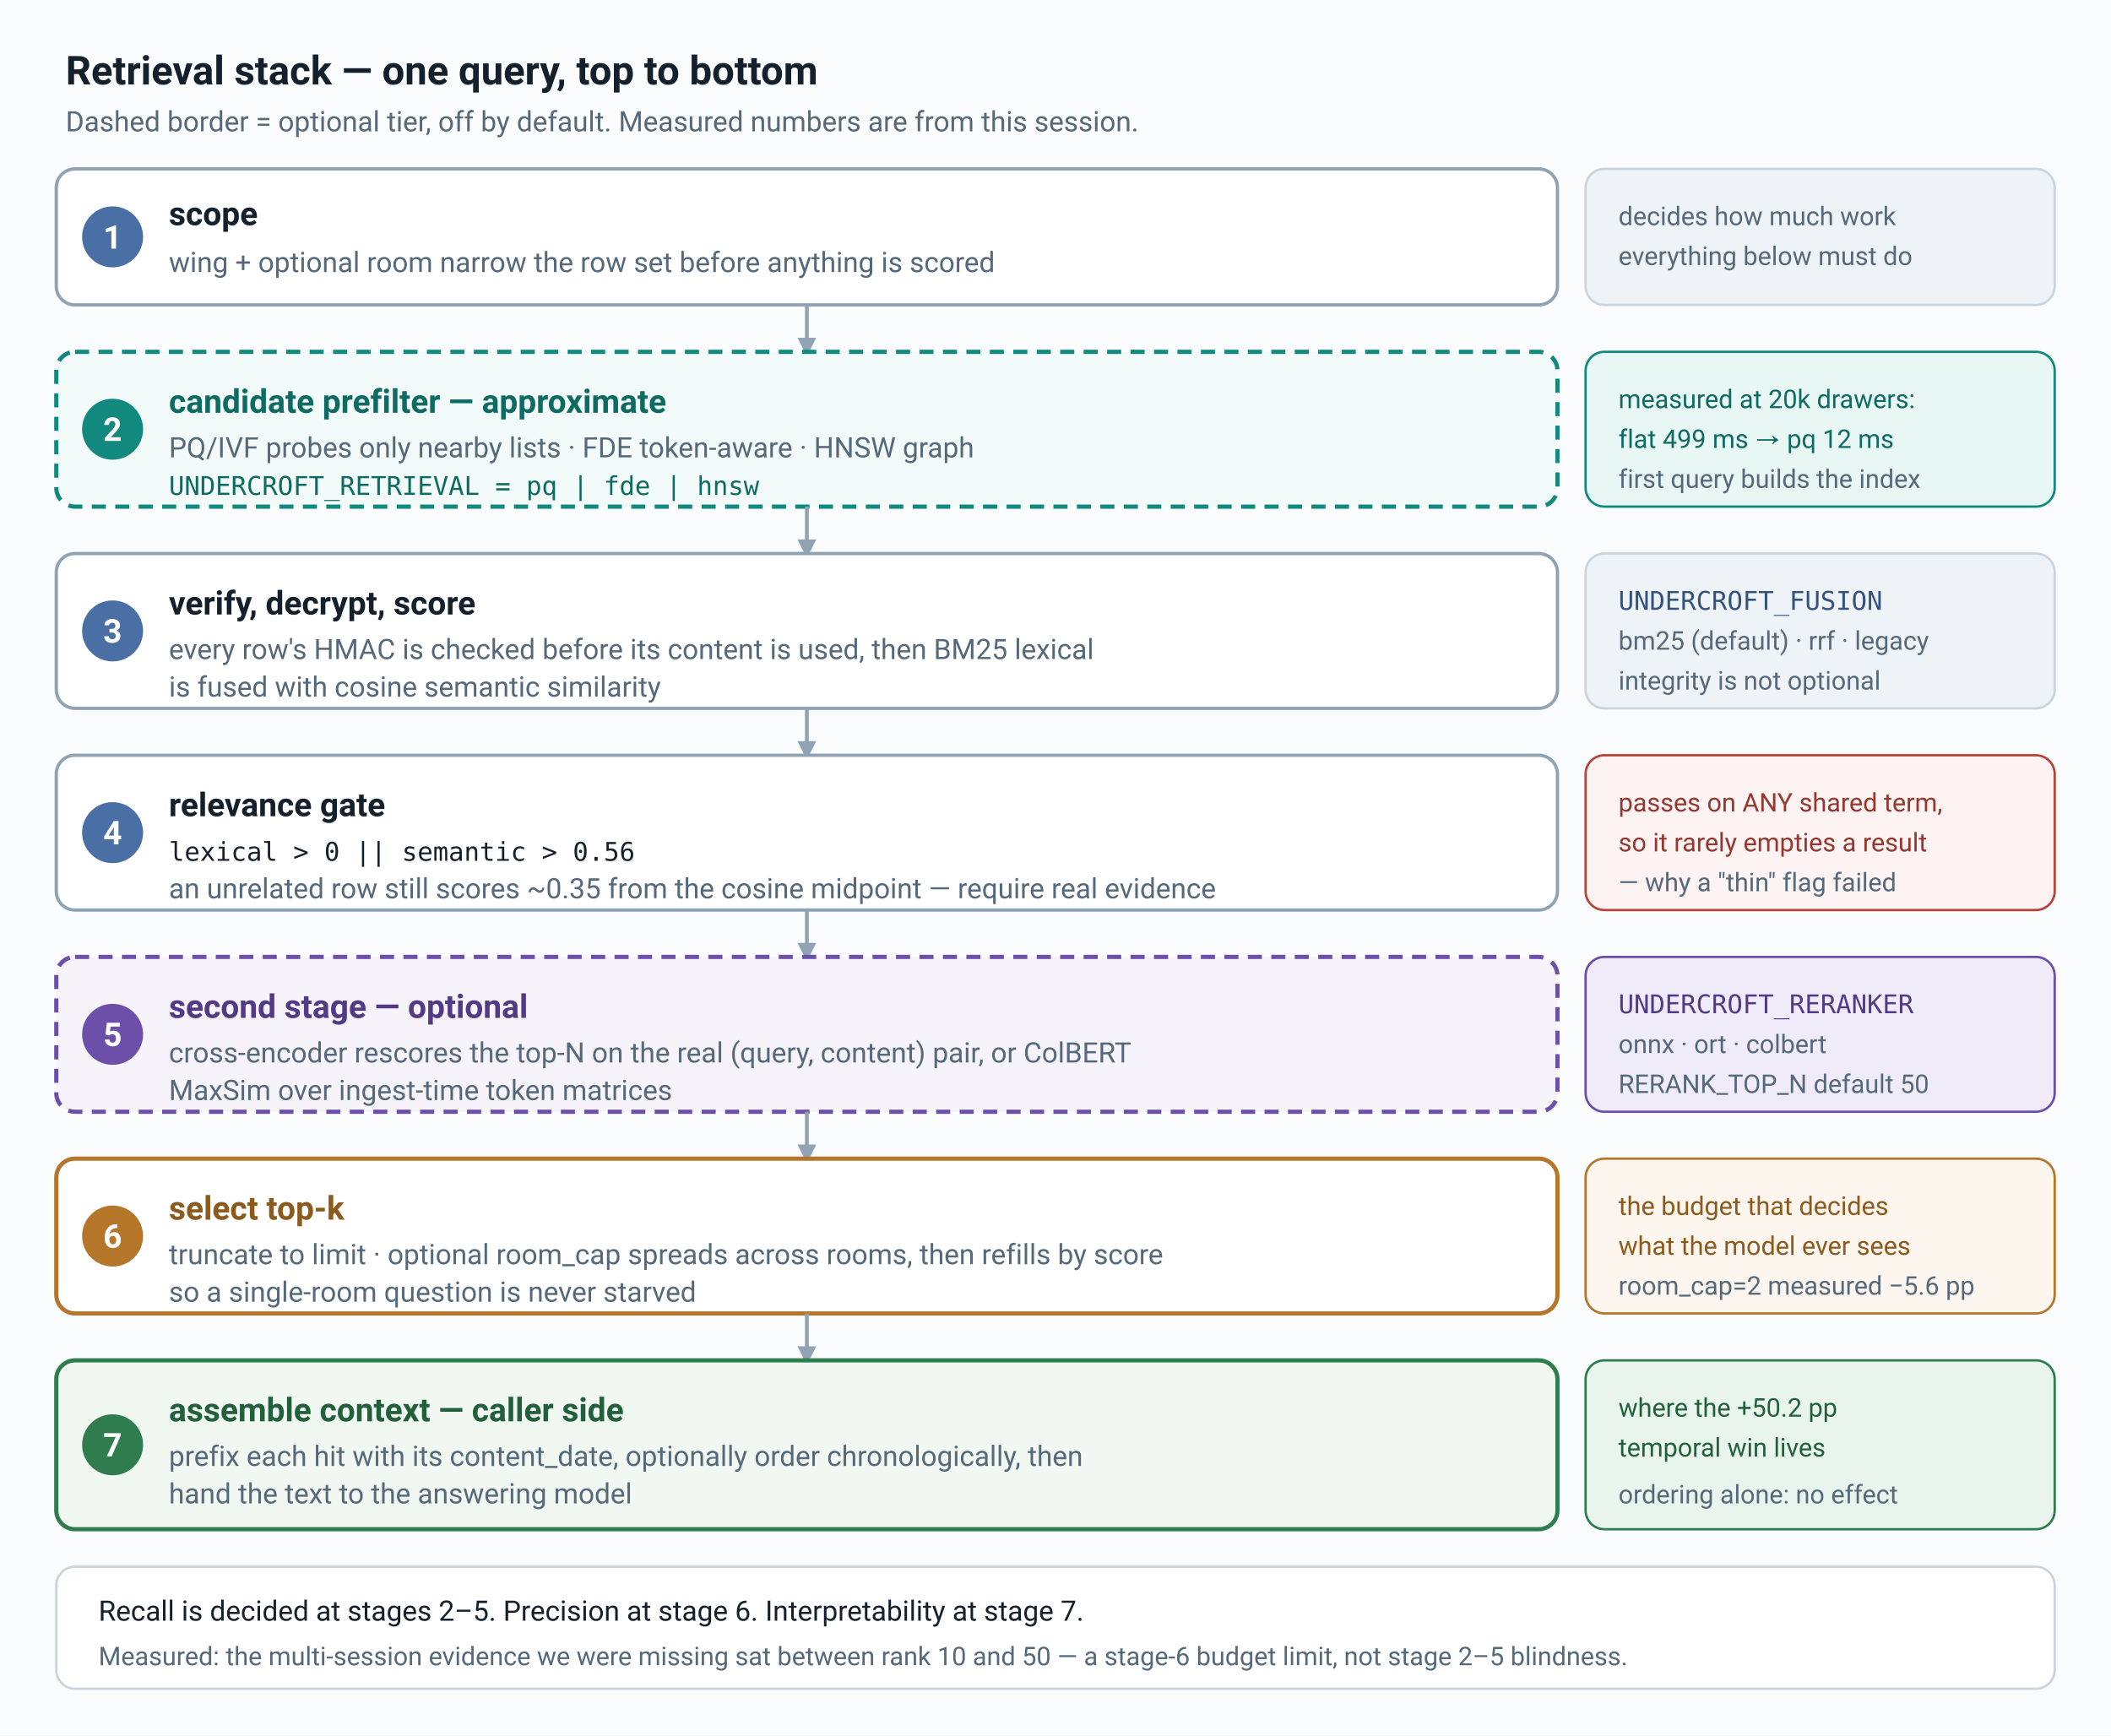
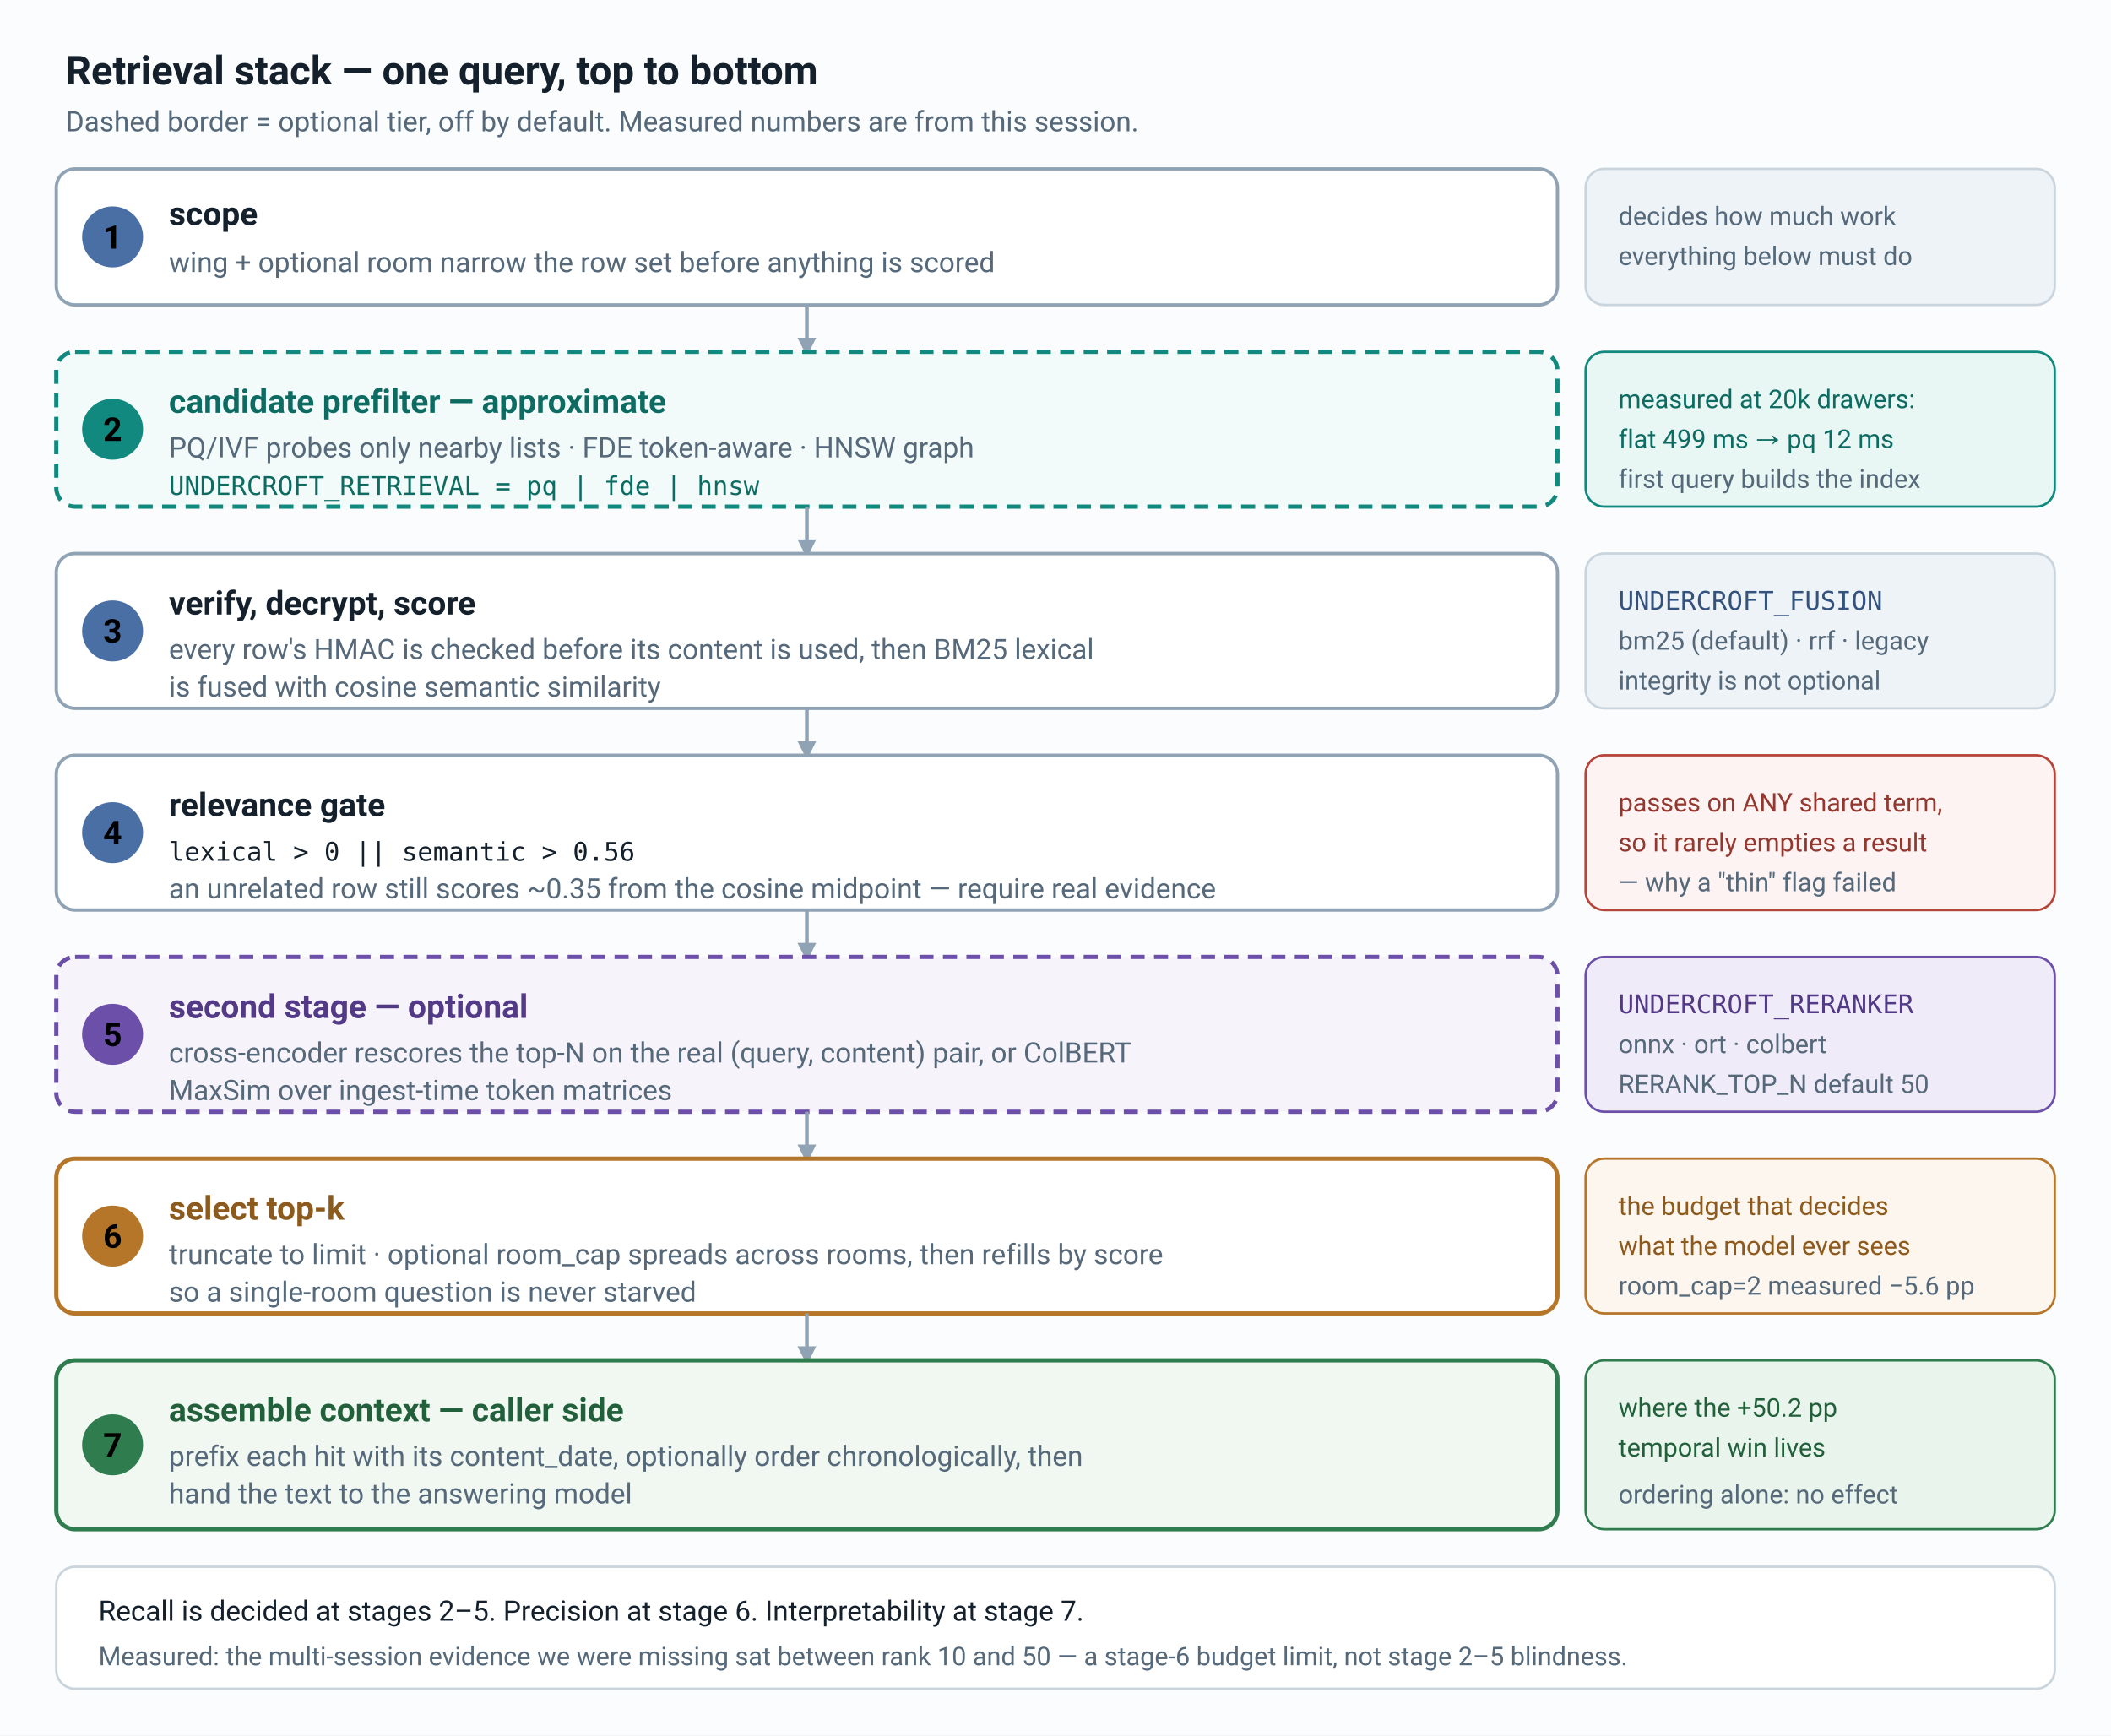
<svg xmlns="http://www.w3.org/2000/svg" viewBox="0 0 900 740" width="900" height="740" role="img" aria-labelledby="t d">
  <style>
  .f { font-family: -apple-system, BlinkMacSystemFont, "Segoe UI", Roboto, Helvetica, Arial, sans-serif; }
  .h { font-size: 17px; font-weight: 600; }
  .l { font-size: 14px; font-weight: 600; }
  .b { font-size: 12px; }
  .s { font-size: 11px; }
  .mono { font-family: ui-monospace, SFMono-Regular, Menlo, Consolas, monospace; font-size: 11px; }
-   .ink { fill: #14202b; }
-   .dim { fill: #55697a; }
+   .ink { fill: var(--d-ink,#14202b); }
+   .dim { fill: var(--d-dim,#55697a); }
+   @media (prefers-color-scheme: dark) {
+     svg { --d-bg:#0f1419; --d-card:#161c23; --d-card2:#1b222b; --d-line:#2b3540;
+       --d-line2:#4a5b6b; --d-ink:#e4ebf1; --d-dim:#9aabba; --d-on:#0f1419;
+       --d-teal:#2ba99c; --d-teal-bg:#0e2523; --d-teal-bg2:#123430; --d-teal-ink:#6fd8cc;
+       --d-blue:#6d94c8; --d-blue-bg:#131d2b; --d-blue-ink:#9dbde3;
+       --d-amber:#d1953f; --d-amber-bg:#261c0f; --d-amber-ink:#e8bc78;
+       --d-violet:#9277c9; --d-violet-bg:#1c1730; --d-violet-bg2:#241d3d; --d-violet-ink:#b9a3e3;
+       --d-green:#4fa570; --d-green-bg:#10231a; --d-green-bg2:#153021; --d-green-ink:#86cf9f;
+       --d-red:#d1685c; --d-red-bg:#2a1614; --d-red-ink:#eb9a90; }
+   }
</style>
-   <rect width="900" height="740" fill="#fbfcfd" />
+   <rect width="900" height="740" fill="var(--d-bg,#fbfcfd)" />
  <text x="28" y="36" class="f h ink">Retrieval stack — one query, top to bottom</text>
  <text x="28" y="56" class="f b dim">Dashed border = optional tier, off by default. Measured numbers are from this session.</text>
-   <rect x="24" y="72" width="640" height="58" rx="8" fill="#ffffff" stroke="#8fa3b4" stroke-width="1.4" />
-   <circle cx="48" cy="101" r="13" fill="#4a6fa5" />
-   <text x="48" y="106" class="f l" fill="#ffffff" text-anchor="middle">1</text>
+   <rect x="24" y="72" width="640" height="58" rx="8" fill="var(--d-card,#ffffff)" stroke="var(--d-line2,#8fa3b4)" stroke-width="1.4" />
+   <circle cx="48" cy="101" r="13" fill="var(--d-blue,#4a6fa5)" />
+   <text x="48" y="106" class="f l" fill="var(--d-on,var(--d-card,#ffffff))" text-anchor="middle">1</text>
  <text x="72" y="96" class="f l ink">scope</text>
  <text x="72" y="116" class="f b dim">wing + optional room narrow the row set before anything is scored</text>
-   <rect x="676" y="72" width="200" height="58" rx="8" fill="#eef3f8" stroke="#c9d4dd" />
+   <rect x="676" y="72" width="200" height="58" rx="8" fill="var(--d-blue-bg,#eef3f8)" stroke="var(--d-line,#c9d4dd)" />
  <text x="690" y="96" class="f s dim">decides how much work</text>
  <text x="690" y="113" class="f s dim">everything below must do</text>
-   <path d="M344 130 L344 148" stroke="#8fa3b4" stroke-width="1.6" marker-end="url(#a)" />
-   <rect x="24" y="150" width="640" height="66" rx="8" fill="#f2fbfa" stroke="#12897e" stroke-width="1.8" stroke-dasharray="6 4" />
-   <circle cx="48" cy="183" r="13" fill="#12897e" />
-   <text x="48" y="188" class="f l" fill="#ffffff" text-anchor="middle">2</text>
-   <text x="72" y="176" class="f l" fill="#0d6b62">candidate prefilter — approximate</text>
+   <path d="M344 130 L344 148" stroke="var(--d-line2,#8fa3b4)" stroke-width="1.6" marker-end="url(#a)" />
+   <rect x="24" y="150" width="640" height="66" rx="8" fill="var(--d-teal-bg,#f2fbfa)" stroke="var(--d-teal,#12897e)" stroke-width="1.8" stroke-dasharray="6 4" />
+   <circle cx="48" cy="183" r="13" fill="var(--d-teal,#12897e)" />
+   <text x="48" y="188" class="f l" fill="var(--d-on,var(--d-card,#ffffff))" text-anchor="middle">2</text>
+   <text x="72" y="176" class="f l" fill="var(--d-teal-ink,#0d6b62)">candidate prefilter — approximate</text>
  <text x="72" y="195" class="f b dim">PQ/IVF probes only nearby lists · FDE token-aware · HNSW graph</text>
-   <text x="72" y="211" class="f mono" fill="#0d6b62">UNDERCROFT_RETRIEVAL = pq | fde | hnsw</text>
-   <rect x="676" y="150" width="200" height="66" rx="8" fill="#e8f6f4" stroke="#12897e" />
-   <text x="690" y="174" class="f s" fill="#0d6b62">measured at 20k drawers:</text>
-   <text x="690" y="191" class="f s" fill="#0d6b62">flat 499 ms → pq 12 ms</text>
+   <text x="72" y="211" class="f mono" fill="var(--d-teal-ink,#0d6b62)">UNDERCROFT_RETRIEVAL = pq | fde | hnsw</text>
+   <rect x="676" y="150" width="200" height="66" rx="8" fill="var(--d-teal-bg2,#e8f6f4)" stroke="var(--d-teal,#12897e)" />
+   <text x="690" y="174" class="f s" fill="var(--d-teal-ink,#0d6b62)">measured at 20k drawers:</text>
+   <text x="690" y="191" class="f s" fill="var(--d-teal-ink,#0d6b62)">flat 499 ms → pq 12 ms</text>
  <text x="690" y="208" class="f s dim">first query builds the index</text>
-   <path d="M344 216 L344 234" stroke="#8fa3b4" stroke-width="1.6" marker-end="url(#a)" />
-   <rect x="24" y="236" width="640" height="66" rx="8" fill="#ffffff" stroke="#8fa3b4" stroke-width="1.4" />
-   <circle cx="48" cy="269" r="13" fill="#4a6fa5" />
-   <text x="48" y="274" class="f l" fill="#ffffff" text-anchor="middle">3</text>
+   <path d="M344 216 L344 234" stroke="var(--d-line2,#8fa3b4)" stroke-width="1.6" marker-end="url(#a)" />
+   <rect x="24" y="236" width="640" height="66" rx="8" fill="var(--d-card,#ffffff)" stroke="var(--d-line2,#8fa3b4)" stroke-width="1.4" />
+   <circle cx="48" cy="269" r="13" fill="var(--d-blue,#4a6fa5)" />
+   <text x="48" y="274" class="f l" fill="var(--d-on,var(--d-card,#ffffff))" text-anchor="middle">3</text>
  <text x="72" y="262" class="f l ink">verify, decrypt, score</text>
  <text x="72" y="281" class="f b dim">every row's HMAC is checked before its content is used, then BM25 lexical</text>
  <text x="72" y="297" class="f b dim">is fused with cosine semantic similarity</text>
-   <rect x="676" y="236" width="200" height="66" rx="8" fill="#eef3f8" stroke="#c9d4dd" />
-   <text x="690" y="260" class="f mono" fill="#33527d">UNDERCROFT_FUSION</text>
+   <rect x="676" y="236" width="200" height="66" rx="8" fill="var(--d-blue-bg,#eef3f8)" stroke="var(--d-line,#c9d4dd)" />
+   <text x="690" y="260" class="f mono" fill="var(--d-blue-ink,#33527d)">UNDERCROFT_FUSION</text>
  <text x="690" y="277" class="f s dim">bm25 (default) · rrf · legacy</text>
  <text x="690" y="294" class="f s dim">integrity is not optional</text>
-   <path d="M344 302 L344 320" stroke="#8fa3b4" stroke-width="1.6" marker-end="url(#a)" />
-   <rect x="24" y="322" width="640" height="66" rx="8" fill="#ffffff" stroke="#8fa3b4" stroke-width="1.4" />
-   <circle cx="48" cy="355" r="13" fill="#4a6fa5" />
-   <text x="48" y="360" class="f l" fill="#ffffff" text-anchor="middle">4</text>
+   <path d="M344 302 L344 320" stroke="var(--d-line2,#8fa3b4)" stroke-width="1.6" marker-end="url(#a)" />
+   <rect x="24" y="322" width="640" height="66" rx="8" fill="var(--d-card,#ffffff)" stroke="var(--d-line2,#8fa3b4)" stroke-width="1.4" />
+   <circle cx="48" cy="355" r="13" fill="var(--d-blue,#4a6fa5)" />
+   <text x="48" y="360" class="f l" fill="var(--d-on,var(--d-card,#ffffff))" text-anchor="middle">4</text>
  <text x="72" y="348" class="f l ink">relevance gate</text>
  <text x="72" y="367" class="f mono ink">lexical &gt; 0 || semantic &gt; 0.56</text>
  <text x="72" y="383" class="f b dim">an unrelated row still scores ~0.35 from the cosine midpoint — require real evidence</text>
-   <rect x="676" y="322" width="200" height="66" rx="8" fill="#fdf3f3" stroke="#b5453a" />
-   <text x="690" y="346" class="f s" fill="#94382f">passes on ANY shared term,</text>
-   <text x="690" y="363" class="f s" fill="#94382f">so it rarely empties a result</text>
+   <rect x="676" y="322" width="200" height="66" rx="8" fill="var(--d-red-bg,#fdf3f3)" stroke="var(--d-red,#b5453a)" />
+   <text x="690" y="346" class="f s" fill="var(--d-red-ink,#94382f)">passes on ANY shared term,</text>
+   <text x="690" y="363" class="f s" fill="var(--d-red-ink,#94382f)">so it rarely empties a result</text>
  <text x="690" y="380" class="f s dim">— why a "thin" flag failed</text>
-   <path d="M344 388 L344 406" stroke="#8fa3b4" stroke-width="1.6" marker-end="url(#a)" />
-   <rect x="24" y="408" width="640" height="66" rx="8" fill="#f6f3fb" stroke="#6b4fa8" stroke-width="1.8" stroke-dasharray="6 4" />
-   <circle cx="48" cy="441" r="13" fill="#6b4fa8" />
-   <text x="48" y="446" class="f l" fill="#ffffff" text-anchor="middle">5</text>
-   <text x="72" y="434" class="f l" fill="#523a86">second stage — optional</text>
+   <path d="M344 388 L344 406" stroke="var(--d-line2,#8fa3b4)" stroke-width="1.6" marker-end="url(#a)" />
+   <rect x="24" y="408" width="640" height="66" rx="8" fill="var(--d-violet-bg,#f6f3fb)" stroke="var(--d-violet,#6b4fa8)" stroke-width="1.8" stroke-dasharray="6 4" />
+   <circle cx="48" cy="441" r="13" fill="var(--d-violet,#6b4fa8)" />
+   <text x="48" y="446" class="f l" fill="var(--d-on,var(--d-card,#ffffff))" text-anchor="middle">5</text>
+   <text x="72" y="434" class="f l" fill="var(--d-violet-ink,#523a86)">second stage — optional</text>
  <text x="72" y="453" class="f b dim">cross-encoder rescores the top-N on the real (query, content) pair, or ColBERT</text>
  <text x="72" y="469" class="f b dim">MaxSim over ingest-time token matrices</text>
-   <rect x="676" y="408" width="200" height="66" rx="8" fill="#f0ebf8" stroke="#6b4fa8" />
-   <text x="690" y="432" class="f mono" fill="#523a86">UNDERCROFT_RERANKER</text>
+   <rect x="676" y="408" width="200" height="66" rx="8" fill="var(--d-violet-bg2,#f0ebf8)" stroke="var(--d-violet,#6b4fa8)" />
+   <text x="690" y="432" class="f mono" fill="var(--d-violet-ink,#523a86)">UNDERCROFT_RERANKER</text>
  <text x="690" y="449" class="f s dim">onnx · ort · colbert</text>
  <text x="690" y="466" class="f s dim">RERANK_TOP_N default 50</text>
-   <path d="M344 474 L344 492" stroke="#8fa3b4" stroke-width="1.6" marker-end="url(#a)" />
-   <rect x="24" y="494" width="640" height="66" rx="8" fill="#ffffff" stroke="#b5762a" stroke-width="1.8" />
-   <circle cx="48" cy="527" r="13" fill="#b5762a" />
-   <text x="48" y="532" class="f l" fill="#ffffff" text-anchor="middle">6</text>
-   <text x="72" y="520" class="f l" fill="#8d5a1d">select top-k</text>
+   <path d="M344 474 L344 492" stroke="var(--d-line2,#8fa3b4)" stroke-width="1.6" marker-end="url(#a)" />
+   <rect x="24" y="494" width="640" height="66" rx="8" fill="var(--d-card,#ffffff)" stroke="var(--d-amber,#b5762a)" stroke-width="1.8" />
+   <circle cx="48" cy="527" r="13" fill="var(--d-amber,#b5762a)" />
+   <text x="48" y="532" class="f l" fill="var(--d-on,var(--d-card,#ffffff))" text-anchor="middle">6</text>
+   <text x="72" y="520" class="f l" fill="var(--d-amber-ink,#8d5a1d)">select top-k</text>
  <text x="72" y="539" class="f b dim">truncate to limit · optional room_cap spreads across rooms, then refills by score</text>
  <text x="72" y="555" class="f b dim">so a single-room question is never starved</text>
-   <rect x="676" y="494" width="200" height="66" rx="8" fill="#fdf6ee" stroke="#b5762a" />
-   <text x="690" y="518" class="f s" fill="#8d5a1d">the budget that decides</text>
-   <text x="690" y="535" class="f s" fill="#8d5a1d">what the model ever sees</text>
+   <rect x="676" y="494" width="200" height="66" rx="8" fill="var(--d-amber-bg,#fdf6ee)" stroke="var(--d-amber,#b5762a)" />
+   <text x="690" y="518" class="f s" fill="var(--d-amber-ink,#8d5a1d)">the budget that decides</text>
+   <text x="690" y="535" class="f s" fill="var(--d-amber-ink,#8d5a1d)">what the model ever sees</text>
  <text x="690" y="552" class="f s dim">room_cap=2 measured −5.6 pp</text>
-   <path d="M344 560 L344 578" stroke="#8fa3b4" stroke-width="1.6" marker-end="url(#a)" />
-   <rect x="24" y="580" width="640" height="72" rx="8" fill="#f1f8f2" stroke="#2f7d4f" stroke-width="1.8" />
-   <circle cx="48" cy="616" r="13" fill="#2f7d4f" />
-   <text x="48" y="621" class="f l" fill="#ffffff" text-anchor="middle">7</text>
-   <text x="72" y="606" class="f l" fill="#22603c">assemble context — caller side</text>
+   <path d="M344 560 L344 578" stroke="var(--d-line2,#8fa3b4)" stroke-width="1.6" marker-end="url(#a)" />
+   <rect x="24" y="580" width="640" height="72" rx="8" fill="var(--d-green-bg,#f1f8f2)" stroke="var(--d-green,#2f7d4f)" stroke-width="1.8" />
+   <circle cx="48" cy="616" r="13" fill="var(--d-green,#2f7d4f)" />
+   <text x="48" y="621" class="f l" fill="var(--d-on,var(--d-card,#ffffff))" text-anchor="middle">7</text>
+   <text x="72" y="606" class="f l" fill="var(--d-green-ink,#22603c)">assemble context — caller side</text>
  <text x="72" y="625" class="f b dim">prefix each hit with its content_date, optionally order chronologically, then</text>
  <text x="72" y="641" class="f b dim">hand the text to the answering model</text>
-   <rect x="676" y="580" width="200" height="72" rx="8" fill="#e9f5ec" stroke="#2f7d4f" />
-   <text x="690" y="604" class="f s" fill="#22603c">where the +50.2 pp</text>
-   <text x="690" y="621" class="f s" fill="#22603c">temporal win lives</text>
+   <rect x="676" y="580" width="200" height="72" rx="8" fill="var(--d-green-bg2,#e9f5ec)" stroke="var(--d-green,#2f7d4f)" />
+   <text x="690" y="604" class="f s" fill="var(--d-green-ink,#22603c)">where the +50.2 pp</text>
+   <text x="690" y="621" class="f s" fill="var(--d-green-ink,#22603c)">temporal win lives</text>
  <text x="690" y="641" class="f s dim">ordering alone: no effect</text>
-   <rect x="24" y="668" width="852" height="52" rx="8" fill="#ffffff" stroke="#c9d4dd" />
+   <rect x="24" y="668" width="852" height="52" rx="8" fill="var(--d-card,#ffffff)" stroke="var(--d-line,#c9d4dd)" />
  <text x="42" y="691" class="f b ink">Recall is decided at stages 2–5. Precision at stage 6. Interpretability at stage 7.</text>
  <text x="42" y="710" class="f s dim">Measured: the multi-session evidence we were missing sat between rank 10 and 50 — a stage-6 budget limit, not stage 2–5 blindness.</text>
  <defs>
    <marker id="a" viewBox="0 0 10 10" refX="5" refY="5" markerWidth="5" markerHeight="5" orient="auto-start-reverse">
-       <path d="M 0 0 L 10 5 L 0 10 z" fill="#8fa3b4" />
+       <path d="M 0 0 L 10 5 L 0 10 z" fill="var(--d-line2,#8fa3b4)" />
    </marker>
  </defs>
</svg>
